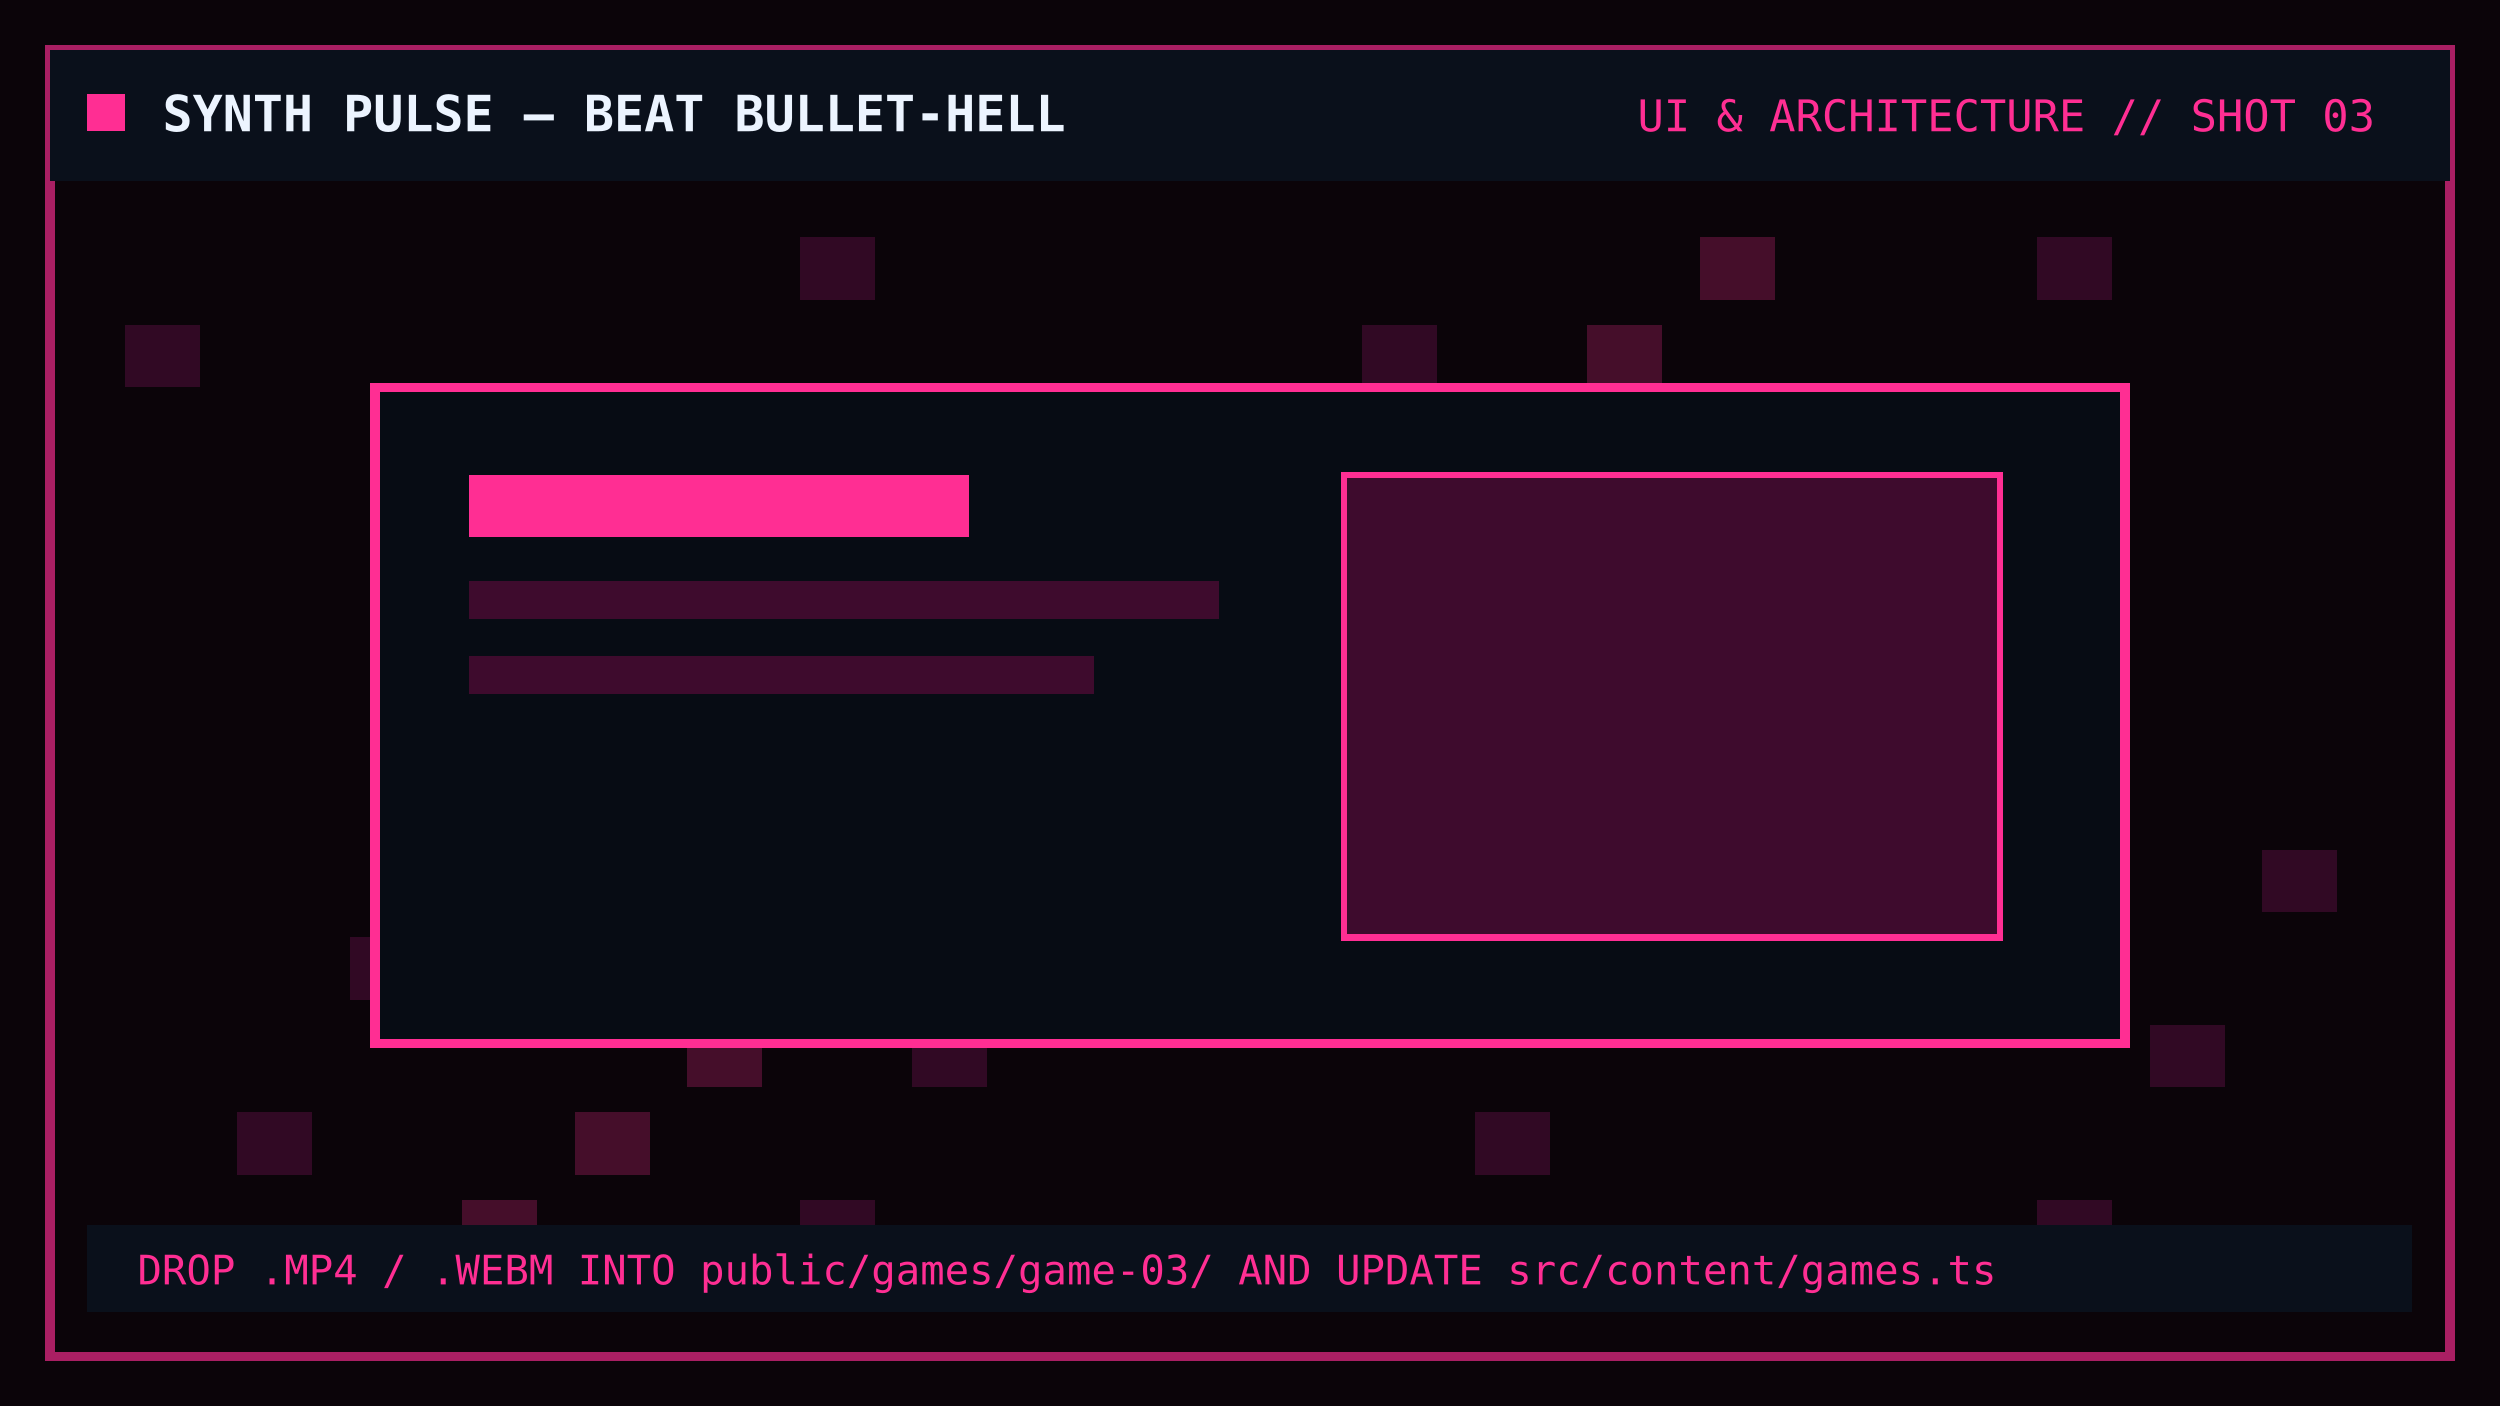
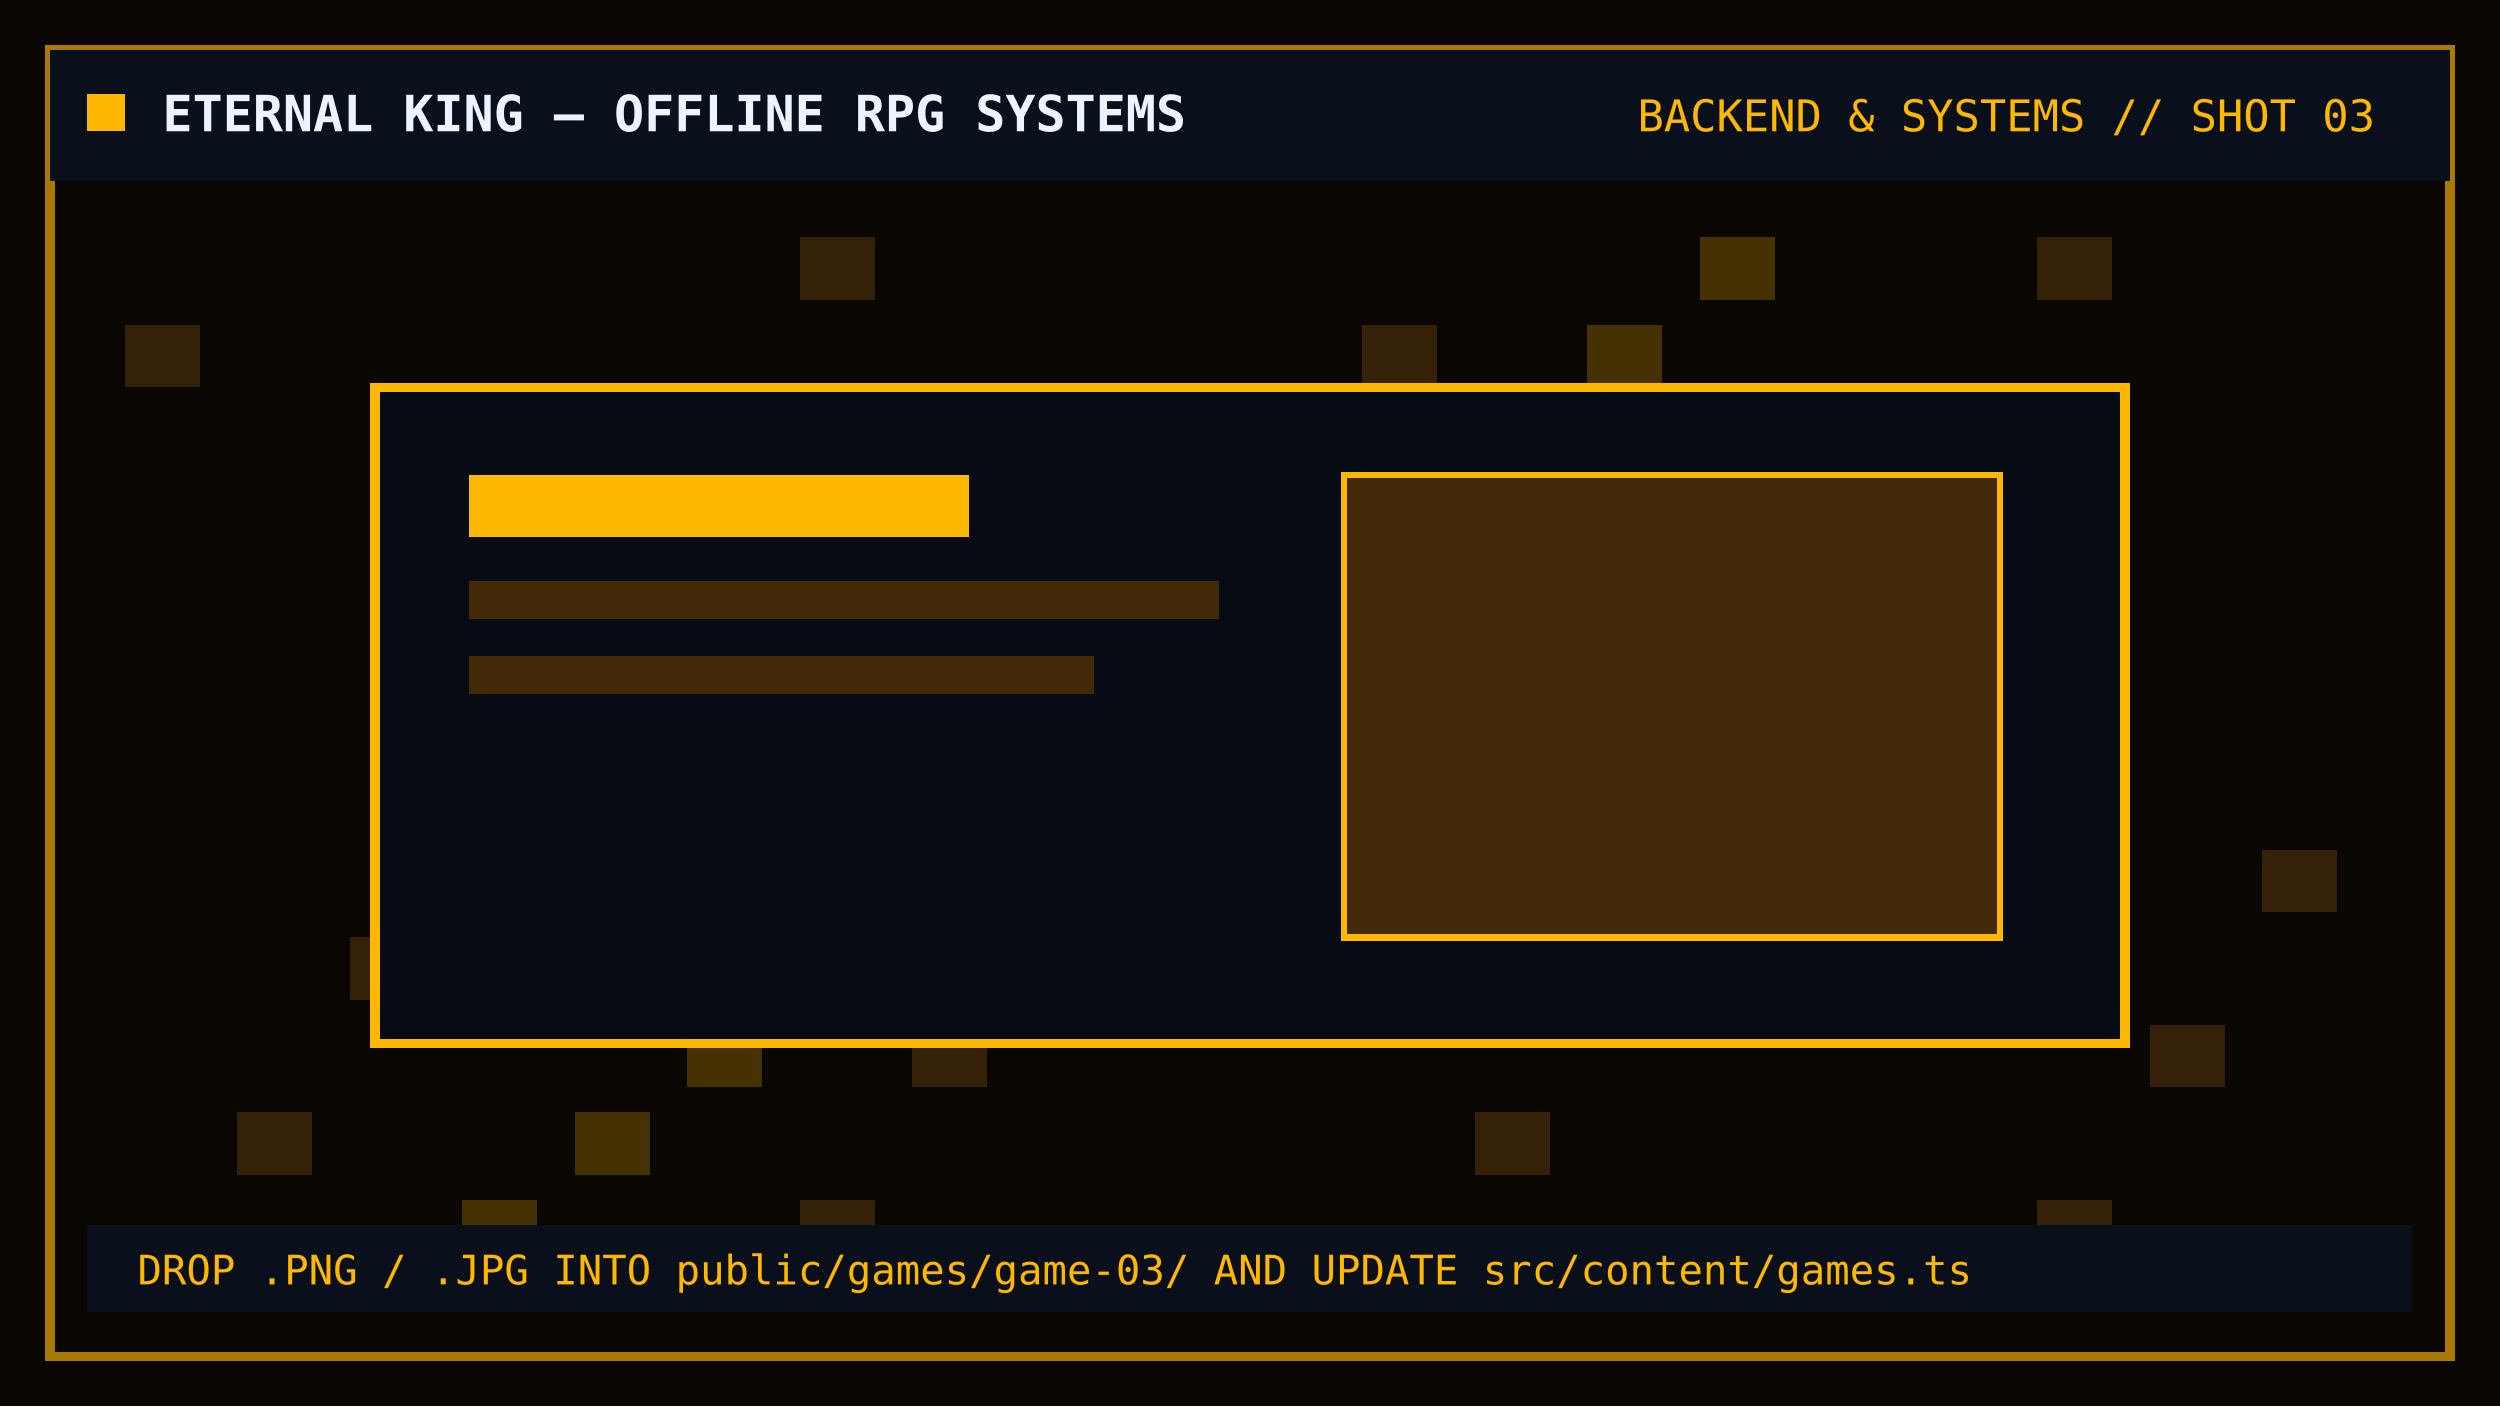
<svg xmlns="http://www.w3.org/2000/svg" viewBox="0 0 800 450" shape-rendering="crispEdges">
-   <rect width="800" height="450" fill="#0B0409" />
-   <rect x="256" y="76" width="24" height="20" fill="#3E0B2D" opacity="0.75" />
-   <rect x="544" y="76" width="24" height="20" fill="#FF2E93" opacity="0.24" />
-   <rect x="652" y="76" width="24" height="20" fill="#3E0B2D" opacity="0.75" />
-   <rect x="40" y="104" width="24" height="20" fill="#3E0B2D" opacity="0.75" />
-   <rect x="436" y="104" width="24" height="20" fill="#3E0B2D" opacity="0.75" />
-   <rect x="508" y="104" width="24" height="20" fill="#FF2E93" opacity="0.24" />
-   <rect x="220" y="132" width="24" height="20" fill="#3E0B2D" opacity="0.75" />
-   <rect x="472" y="132" width="24" height="20" fill="#FF2E93" opacity="0.24" />
-   <rect x="616" y="132" width="24" height="20" fill="#3E0B2D" opacity="0.75" />
-   <rect x="400" y="160" width="24" height="20" fill="#3E0B2D" opacity="0.75" />
-   <rect x="436" y="160" width="24" height="20" fill="#FF2E93" opacity="0.24" />
-   <rect x="184" y="188" width="24" height="20" fill="#3E0B2D" opacity="0.75" />
-   <rect x="400" y="188" width="24" height="20" fill="#FF2E93" opacity="0.24" />
-   <rect x="580" y="188" width="24" height="20" fill="#3E0B2D" opacity="0.75" />
-   <rect x="364" y="216" width="24" height="20" fill="#FF2E93" opacity="0.24" />
-   <rect x="148" y="244" width="24" height="20" fill="#3E0B2D" opacity="0.75" />
-   <rect x="328" y="244" width="24" height="20" fill="#FF2E93" opacity="0.24" />
-   <rect x="544" y="244" width="24" height="20" fill="#3E0B2D" opacity="0.75" />
-   <rect x="292" y="272" width="24" height="20" fill="#FF2E93" opacity="0.24" />
-   <rect x="328" y="272" width="24" height="20" fill="#3E0B2D" opacity="0.75" />
-   <rect x="724" y="272" width="24" height="20" fill="#3E0B2D" opacity="0.75" />
-   <rect x="112" y="300" width="24" height="20" fill="#3E0B2D" opacity="0.75" />
-   <rect x="256" y="300" width="24" height="20" fill="#FF2E93" opacity="0.24" />
-   <rect x="508" y="300" width="24" height="20" fill="#3E0B2D" opacity="0.75" />
-   <rect x="220" y="328" width="24" height="20" fill="#FF2E93" opacity="0.24" />
-   <rect x="292" y="328" width="24" height="20" fill="#3E0B2D" opacity="0.75" />
-   <rect x="688" y="328" width="24" height="20" fill="#3E0B2D" opacity="0.75" />
-   <rect x="76" y="356" width="24" height="20" fill="#3E0B2D" opacity="0.75" />
-   <rect x="184" y="356" width="24" height="20" fill="#FF2E93" opacity="0.24" />
-   <rect x="472" y="356" width="24" height="20" fill="#3E0B2D" opacity="0.75" />
-   <rect x="148" y="384" width="24" height="20" fill="#FF2E93" opacity="0.24" />
-   <rect x="256" y="384" width="24" height="20" fill="#3E0B2D" opacity="0.75" />
-   <rect x="652" y="384" width="24" height="20" fill="#3E0B2D" opacity="0.75" />
-   <rect x="16" y="16" width="768" height="418" fill="none" stroke="#FF2E93" stroke-width="3" opacity="0.65" />
+   <rect width="800" height="450" fill="#0A0702" />
+   <rect x="256" y="76" width="24" height="20" fill="#422A09" opacity="0.75" />
+   <rect x="544" y="76" width="24" height="20" fill="#FFB800" opacity="0.24" />
+   <rect x="652" y="76" width="24" height="20" fill="#422A09" opacity="0.75" />
+   <rect x="40" y="104" width="24" height="20" fill="#422A09" opacity="0.75" />
+   <rect x="436" y="104" width="24" height="20" fill="#422A09" opacity="0.75" />
+   <rect x="508" y="104" width="24" height="20" fill="#FFB800" opacity="0.24" />
+   <rect x="220" y="132" width="24" height="20" fill="#422A09" opacity="0.75" />
+   <rect x="472" y="132" width="24" height="20" fill="#FFB800" opacity="0.24" />
+   <rect x="616" y="132" width="24" height="20" fill="#422A09" opacity="0.75" />
+   <rect x="400" y="160" width="24" height="20" fill="#422A09" opacity="0.75" />
+   <rect x="436" y="160" width="24" height="20" fill="#FFB800" opacity="0.24" />
+   <rect x="184" y="188" width="24" height="20" fill="#422A09" opacity="0.75" />
+   <rect x="400" y="188" width="24" height="20" fill="#FFB800" opacity="0.24" />
+   <rect x="580" y="188" width="24" height="20" fill="#422A09" opacity="0.75" />
+   <rect x="364" y="216" width="24" height="20" fill="#FFB800" opacity="0.24" />
+   <rect x="148" y="244" width="24" height="20" fill="#422A09" opacity="0.75" />
+   <rect x="328" y="244" width="24" height="20" fill="#FFB800" opacity="0.24" />
+   <rect x="544" y="244" width="24" height="20" fill="#422A09" opacity="0.75" />
+   <rect x="292" y="272" width="24" height="20" fill="#FFB800" opacity="0.24" />
+   <rect x="328" y="272" width="24" height="20" fill="#422A09" opacity="0.75" />
+   <rect x="724" y="272" width="24" height="20" fill="#422A09" opacity="0.75" />
+   <rect x="112" y="300" width="24" height="20" fill="#422A09" opacity="0.75" />
+   <rect x="256" y="300" width="24" height="20" fill="#FFB800" opacity="0.24" />
+   <rect x="508" y="300" width="24" height="20" fill="#422A09" opacity="0.75" />
+   <rect x="220" y="328" width="24" height="20" fill="#FFB800" opacity="0.24" />
+   <rect x="292" y="328" width="24" height="20" fill="#422A09" opacity="0.75" />
+   <rect x="688" y="328" width="24" height="20" fill="#422A09" opacity="0.75" />
+   <rect x="76" y="356" width="24" height="20" fill="#422A09" opacity="0.75" />
+   <rect x="184" y="356" width="24" height="20" fill="#FFB800" opacity="0.24" />
+   <rect x="472" y="356" width="24" height="20" fill="#422A09" opacity="0.75" />
+   <rect x="148" y="384" width="24" height="20" fill="#FFB800" opacity="0.24" />
+   <rect x="256" y="384" width="24" height="20" fill="#422A09" opacity="0.75" />
+   <rect x="652" y="384" width="24" height="20" fill="#422A09" opacity="0.75" />
+   <rect x="16" y="16" width="768" height="418" fill="none" stroke="#FFB800" stroke-width="3" opacity="0.65" />
  <rect x="16" y="16" width="768" height="42" fill="#0A101B" />
-   <rect x="28" y="30" width="12" height="12" fill="#FF2E93" />
-   <text x="52" y="42" fill="#ECF4FF" font-family="monospace" font-size="16" font-weight="700">SYNTH PULSE — BEAT BULLET-HELL</text>
-   <text x="760" y="42" text-anchor="end" fill="#FF2E93" font-family="monospace" font-size="14">UI &amp; ARCHITECTURE // SHOT 03</text>
-   <rect x="120" y="124" width="560" height="210" fill="#070C14" stroke="#FF2E93" stroke-width="3" />
-   <rect x="150" y="152" width="160" height="20" fill="#FF2E93" />
-   <rect x="150" y="186" width="240" height="12" fill="#3E0B2D" />
-   <rect x="150" y="210" width="200" height="12" fill="#3E0B2D" />
-   <rect x="430" y="152" width="210" height="148" fill="#3E0B2D" stroke="#FF2E93" stroke-width="2" />
+   <rect x="28" y="30" width="12" height="12" fill="#FFB800" />
+   <text x="52" y="42" fill="#ECF4FF" font-family="monospace" font-size="16" font-weight="700">ETERNAL KING — OFFLINE RPG SYSTEMS</text>
+   <text x="760" y="42" text-anchor="end" fill="#FFB800" font-family="monospace" font-size="14">BACKEND &amp; SYSTEMS // SHOT 03</text>
+   <rect x="120" y="124" width="560" height="210" fill="#070C14" stroke="#FFB800" stroke-width="3" />
+   <rect x="150" y="152" width="160" height="20" fill="#FFB800" />
+   <rect x="150" y="186" width="240" height="12" fill="#422A09" />
+   <rect x="150" y="210" width="200" height="12" fill="#422A09" />
+   <rect x="430" y="152" width="210" height="148" fill="#422A09" stroke="#FFB800" stroke-width="2" />
  <rect x="28" y="392" width="744" height="28" fill="#0A101B" />
-   <text x="44" y="411" fill="#FF2E93" font-family="monospace" font-size="13">DROP .MP4 / .WEBM INTO public/games/game-03/ AND UPDATE src/content/games.ts</text>
+   <text x="44" y="411" fill="#FFB800" font-family="monospace" font-size="13">DROP .PNG / .JPG INTO public/games/game-03/ AND UPDATE src/content/games.ts</text>
</svg>
